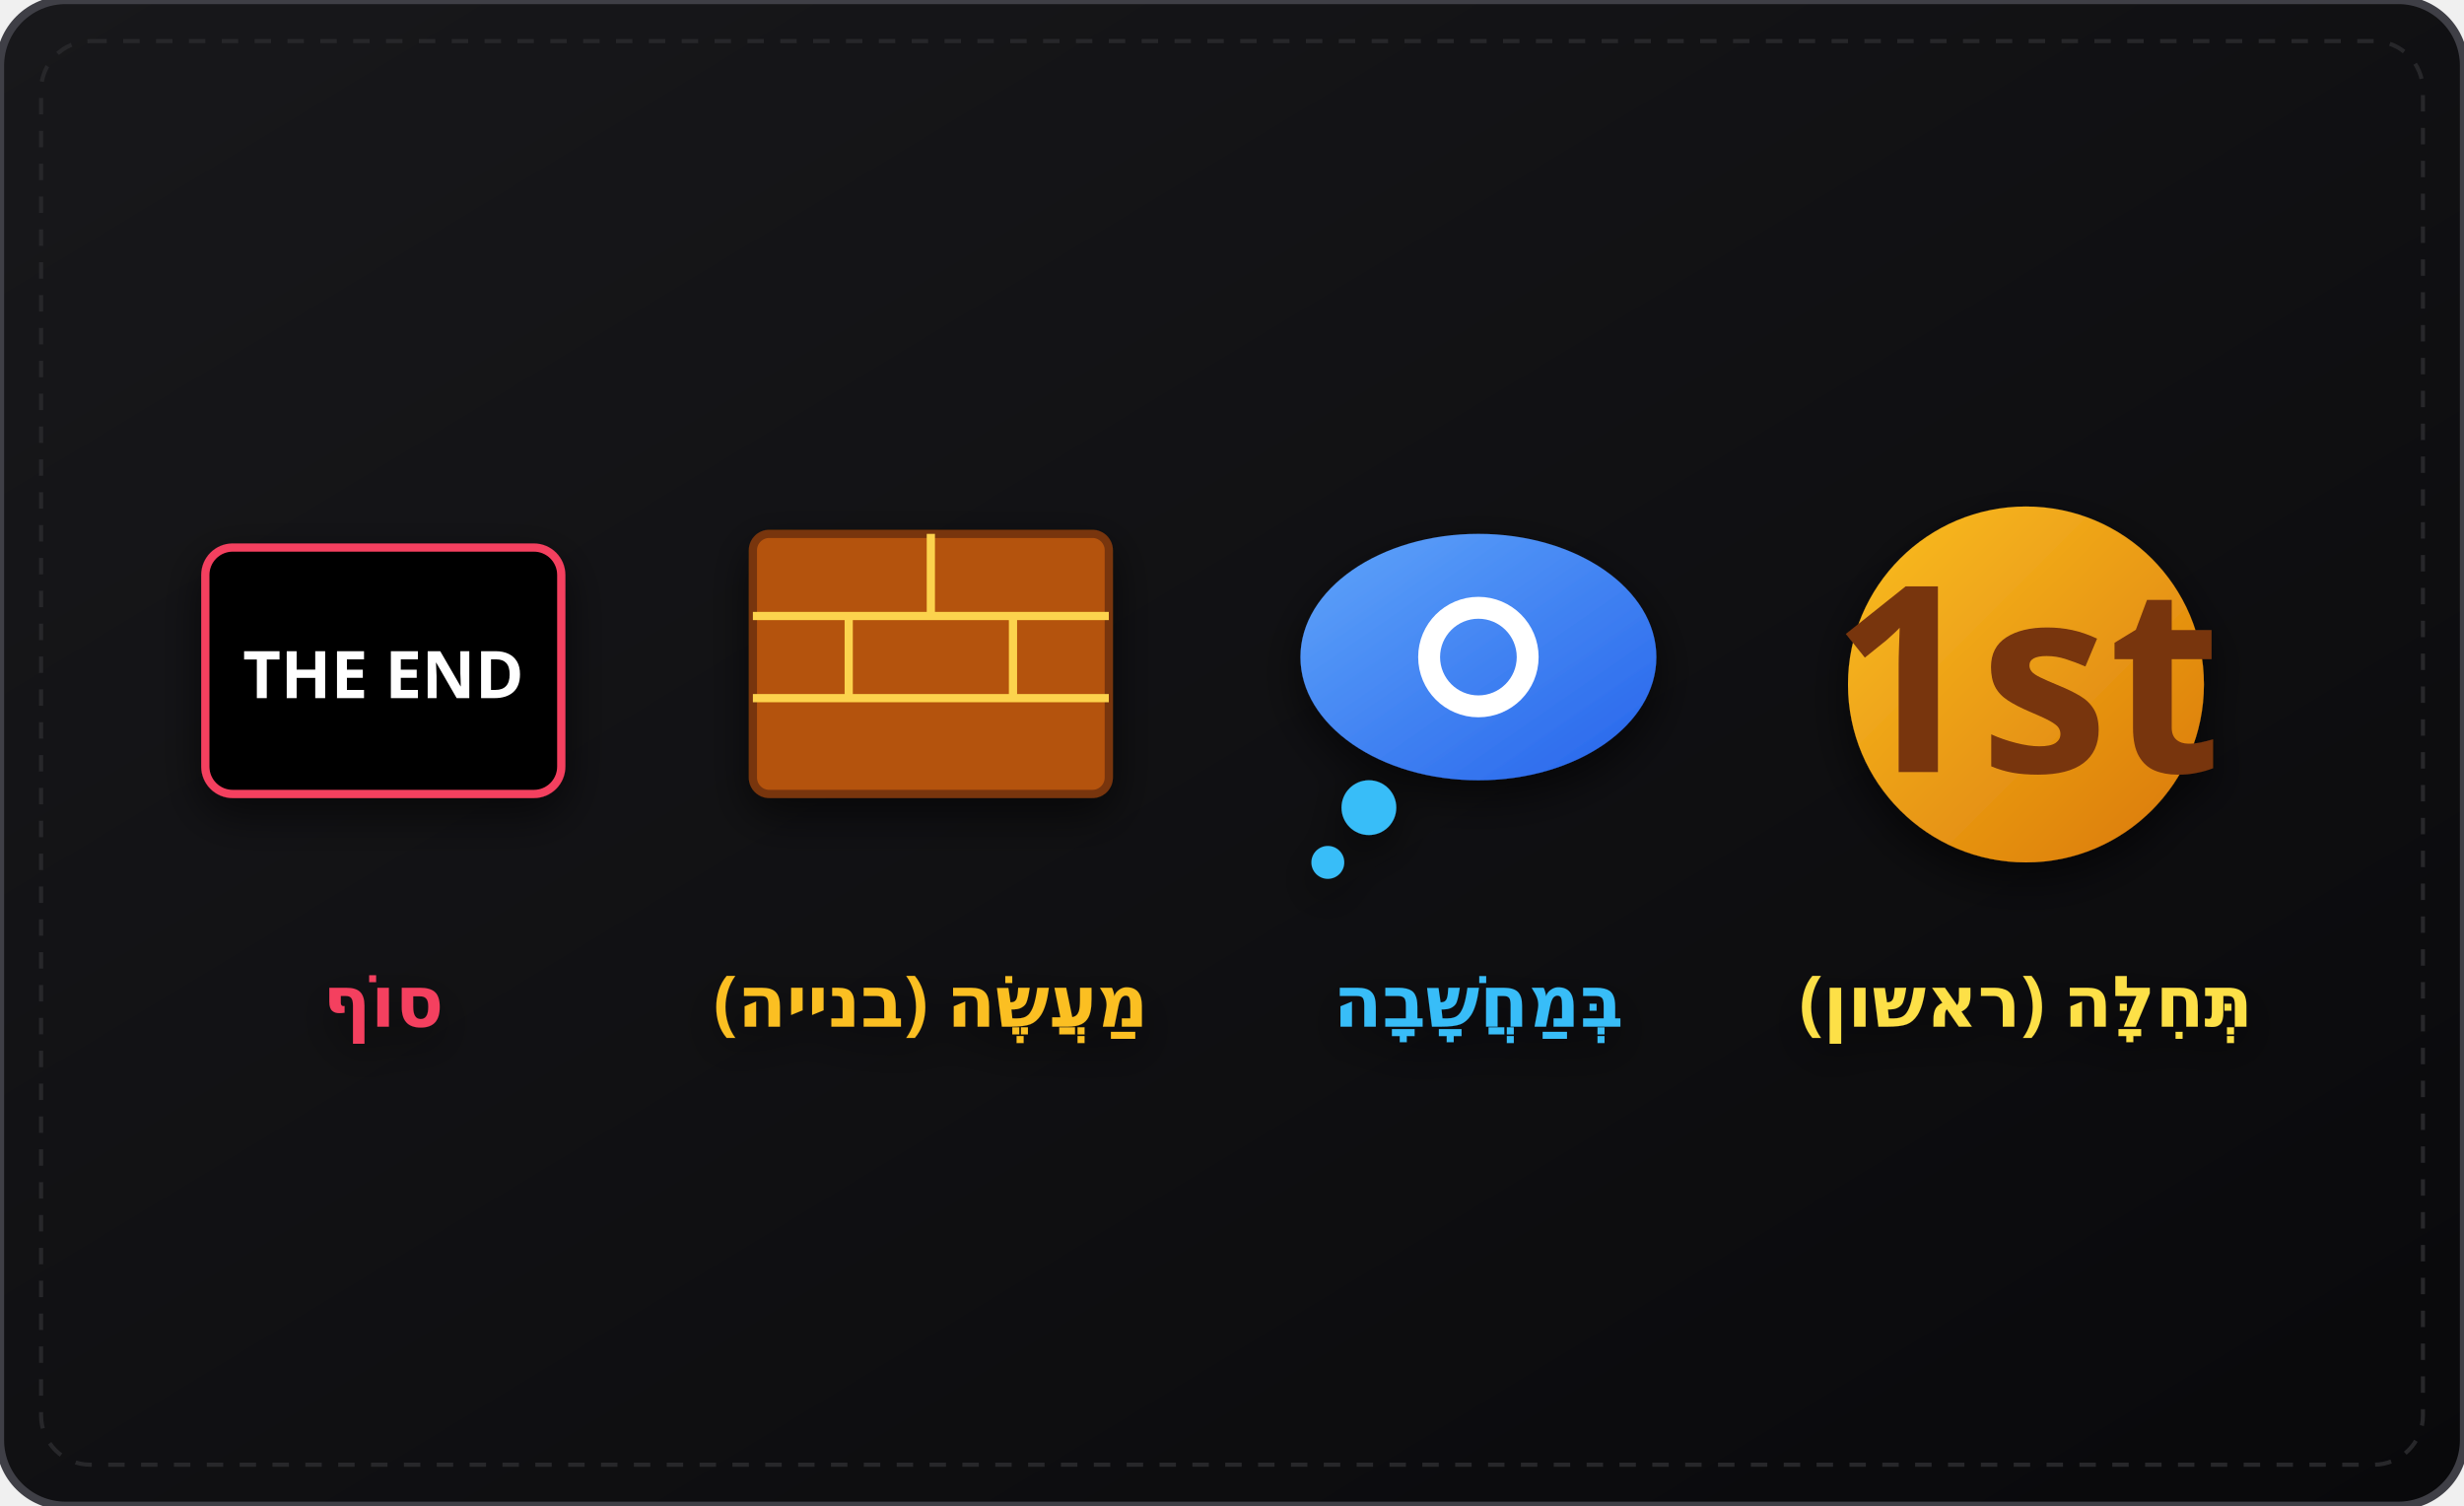
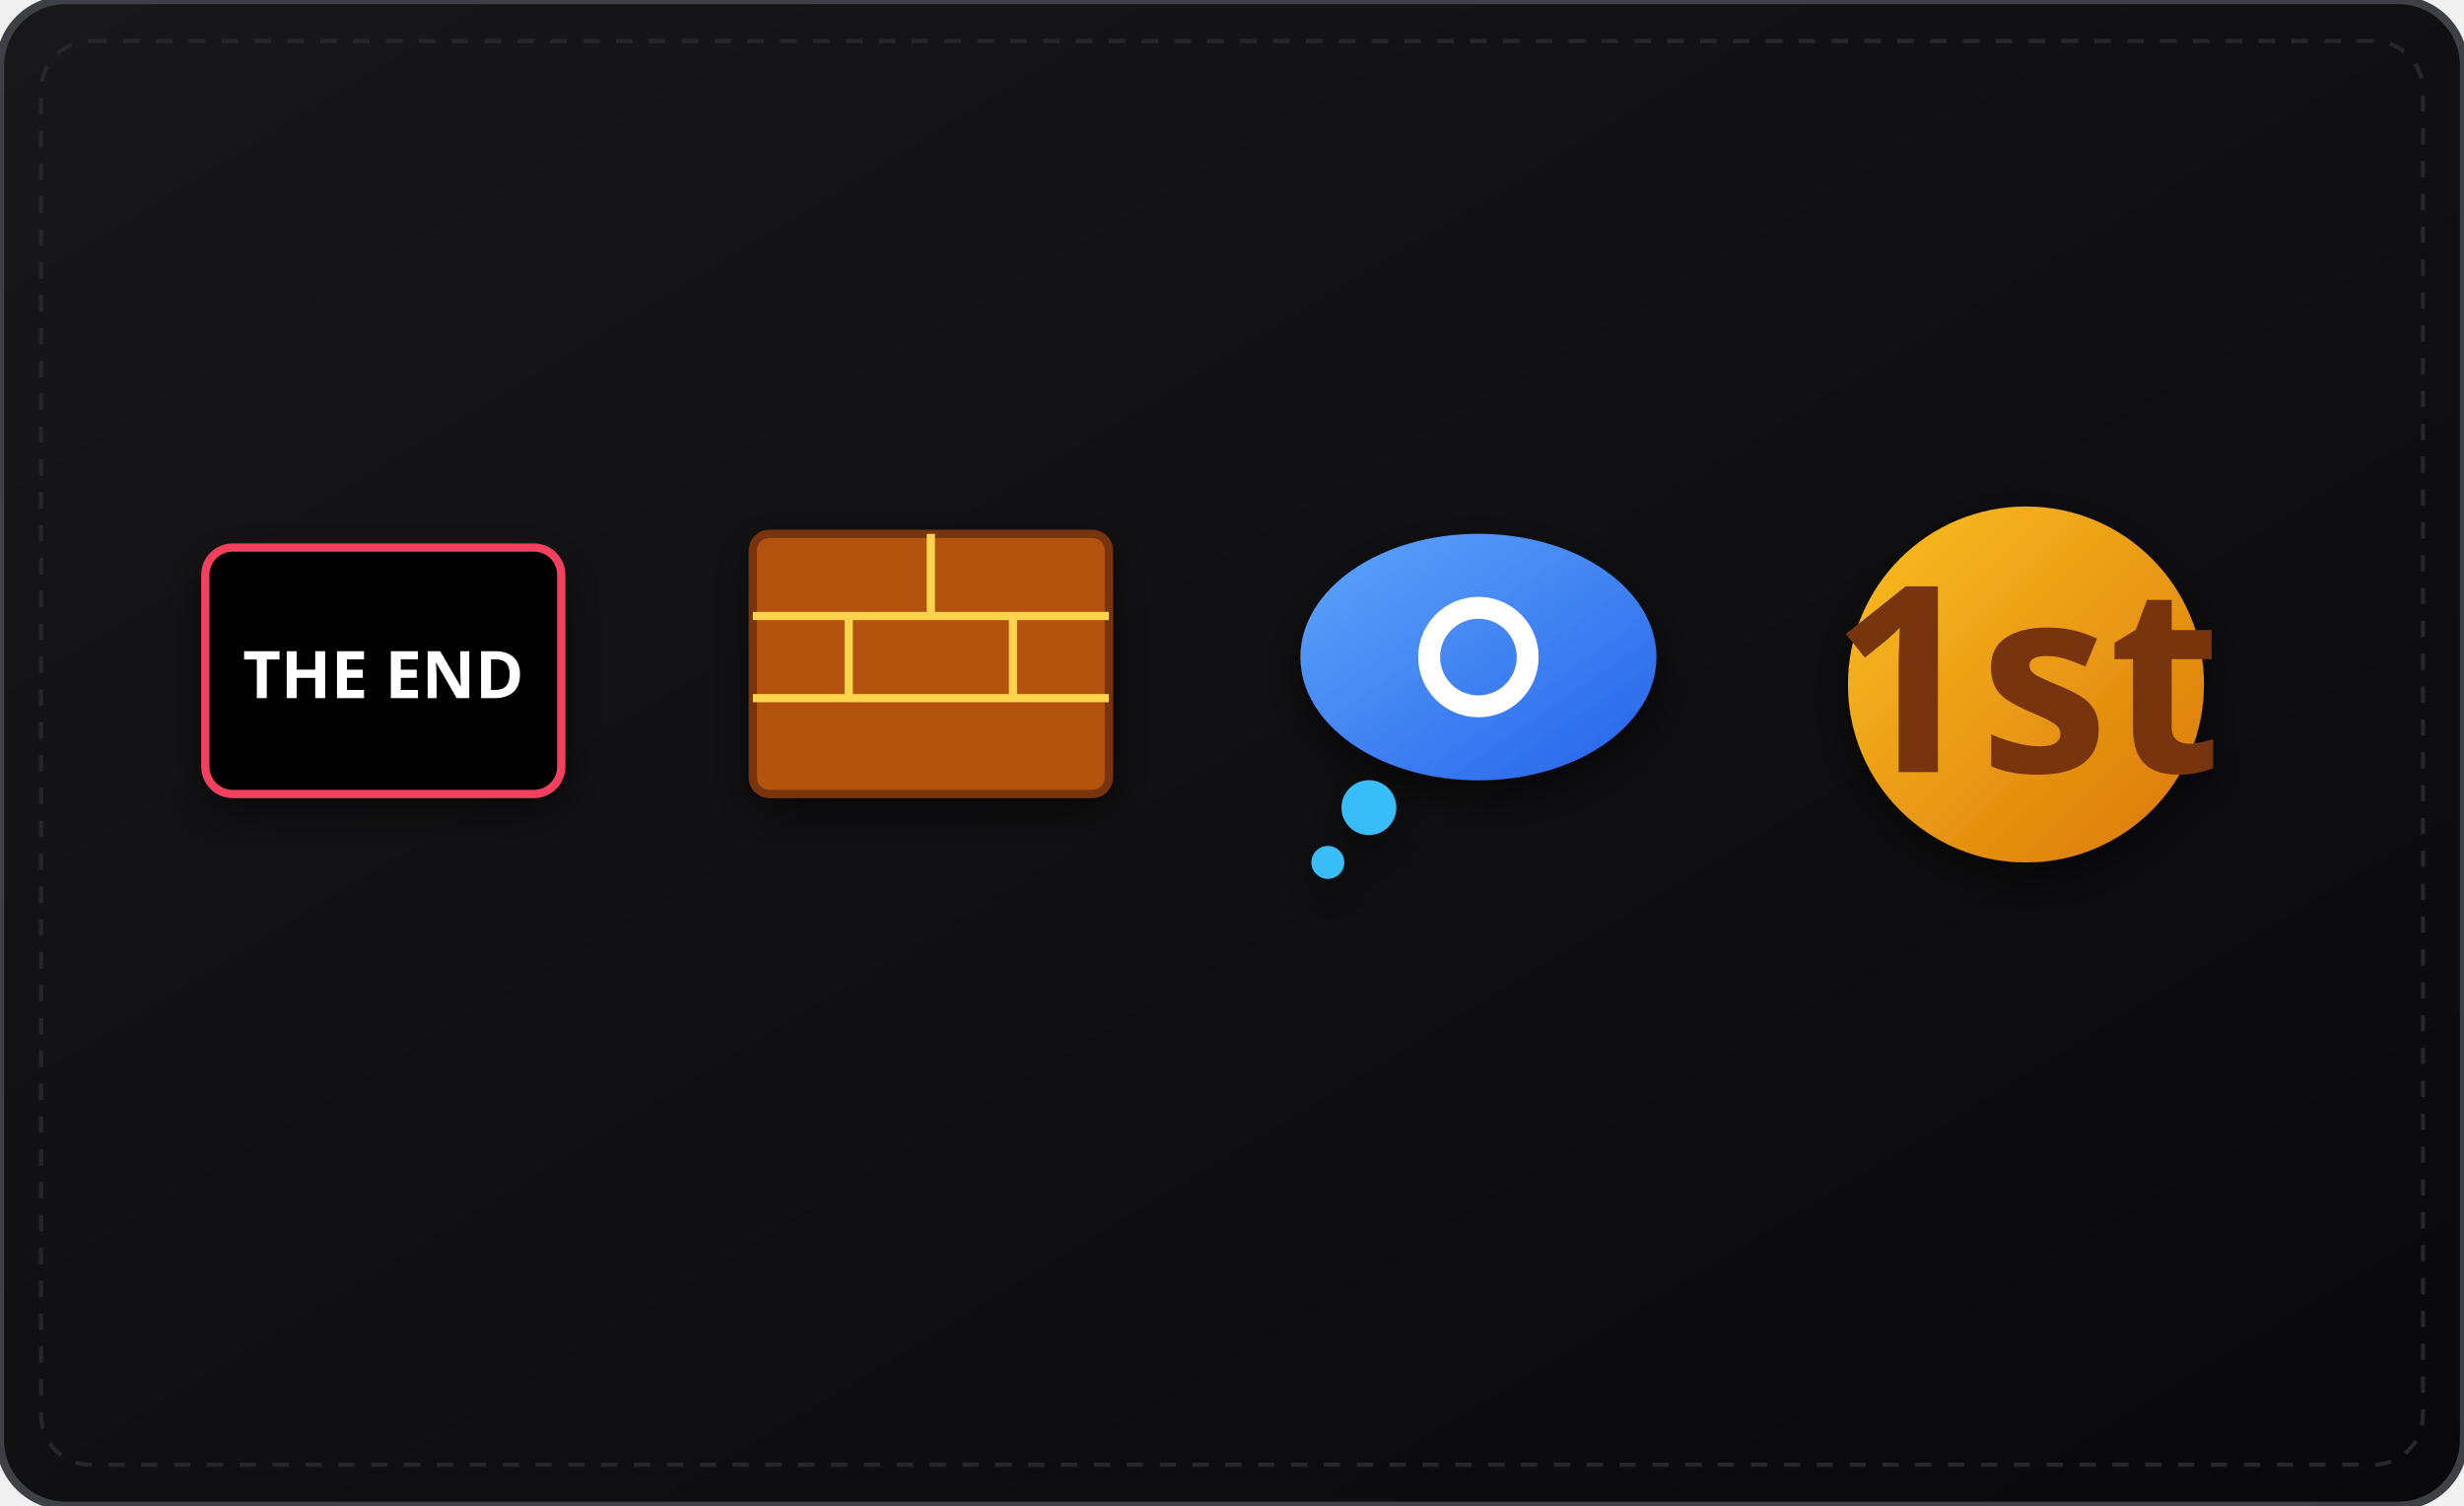
<svg xmlns="http://www.w3.org/2000/svg" viewBox="0 0 900 550" width="100%" height="100%" class="rebus-svg">
  <defs>
    <linearGradient id="bgGrad" x1="0%" y1="0%" x2="100%" y2="100%">
      <stop offset="0%" stop-color="#18181b" />
      <stop offset="100%" stop-color="#09090b" />
    </linearGradient>
    <linearGradient id="cardGrad" x1="0%" y1="0%" x2="0%" y2="100%">
      <stop offset="0%" stop-color="#27272a" />
      <stop offset="100%" stop-color="#18181b" />
    </linearGradient>
    <linearGradient id="goldGrad" x1="0%" y1="0%" x2="100%" y2="100%">
      <stop offset="0%" stop-color="#fbbf24" />
      <stop offset="100%" stop-color="#d97706" />
    </linearGradient>
    <linearGradient id="blueGrad" x1="0%" y1="0%" x2="100%" y2="100%">
      <stop offset="0%" stop-color="#60a5fa" />
      <stop offset="100%" stop-color="#2563eb" />
    </linearGradient>
    <linearGradient id="redGrad" x1="0%" y1="0%" x2="100%" y2="100%">
      <stop offset="0%" stop-color="#f87171" />
      <stop offset="100%" stop-color="#dc2626" />
    </linearGradient>
    <linearGradient id="greenGrad" x1="0%" y1="0%" x2="100%" y2="100%">
      <stop offset="0%" stop-color="#34d399" />
      <stop offset="100%" stop-color="#059669" />
    </linearGradient>
    <filter id="shadow" x="-20%" y="-20%" width="140%" height="140%">
      <feDropShadow dx="0" dy="6" stdDeviation="8" flood-color="#000" flood-opacity="0.6" />
    </filter>
  </defs>
  <rect width="900" height="550" rx="24" fill="url(#bgGrad)" stroke="#3f3f46" stroke-width="3" />
  <rect x="15" y="15" width="870" height="520" rx="18" fill="none" stroke="#27272a" stroke-width="1.5" stroke-dasharray="6 6" />
  <g transform="translate(140, 250)" filter="url(#shadow)">
    <rect x="-65" y="-50" width="130" height="90" rx="10" fill="#000000" stroke="#f43f5e" stroke-width="3" />
    <text x="0" y="5" font-family="Rubik, system-ui, sans-serif" font-size="24" font-weight="900" fill="#ffffff" text-anchor="middle">THE END</text>
-     <text x="0" y="125" font-family="system-ui, sans-serif" font-size="26" font-weight="900" fill="#f43f5e" text-anchor="middle">סוֹף</text>
  </g>
  <g transform="translate(340, 250)" filter="url(#shadow)">
    <rect x="-65" y="-55" width="130" height="95" rx="6" fill="#b45309" stroke="#78350f" stroke-width="3" />
    <line x1="-65" y1="-25" x2="65" y2="-25" stroke="#fcd34d" stroke-width="3" />
    <line x1="-65" y1="5" x2="65" y2="5" stroke="#fcd34d" stroke-width="3" />
    <line x1="0" y1="-55" x2="0" y2="-25" stroke="#fcd34d" stroke-width="3" />
    <line x1="-30" y1="-25" x2="-30" y2="5" stroke="#fcd34d" stroke-width="3" />
    <line x1="30" y1="-25" x2="30" y2="5" stroke="#fcd34d" stroke-width="3" />
-     <text x="0" y="125" font-family="system-ui, sans-serif" font-size="26" font-weight="900" fill="#fbbf24" text-anchor="middle">מַעֲשֶׂה (בנייה)</text>
  </g>
  <g transform="translate(540, 250)" filter="url(#shadow)">
    <ellipse cx="0" cy="-10" rx="65" ry="45" fill="url(#blueGrad)" />
    <circle cx="-40" cy="45" r="10" fill="#38bdf8" />
    <circle cx="-55" cy="65" r="6" fill="#38bdf8" />
    <circle cx="0" cy="-10" r="18" fill="none" stroke="#ffffff" stroke-width="8" />
-     <text x="0" y="125" font-family="system-ui, sans-serif" font-size="26" font-weight="900" fill="#38bdf8" text-anchor="middle">בְּמַחֲשָׁבָה</text>
  </g>
  <g transform="translate(740, 250)" filter="url(#shadow)">
    <circle cx="0" cy="0" r="65" fill="url(#goldGrad)" />
    <text x="0" y="32" font-family="Rubik, system-ui, sans-serif" font-size="95" font-weight="900" fill="#78350f" text-anchor="middle">1st</text>
-     <text x="0" y="125" font-family="system-ui, sans-serif" font-size="26" font-weight="900" fill="#fde047" text-anchor="middle">תְּחִלָּה (ראשון)</text>
  </g>
</svg>
